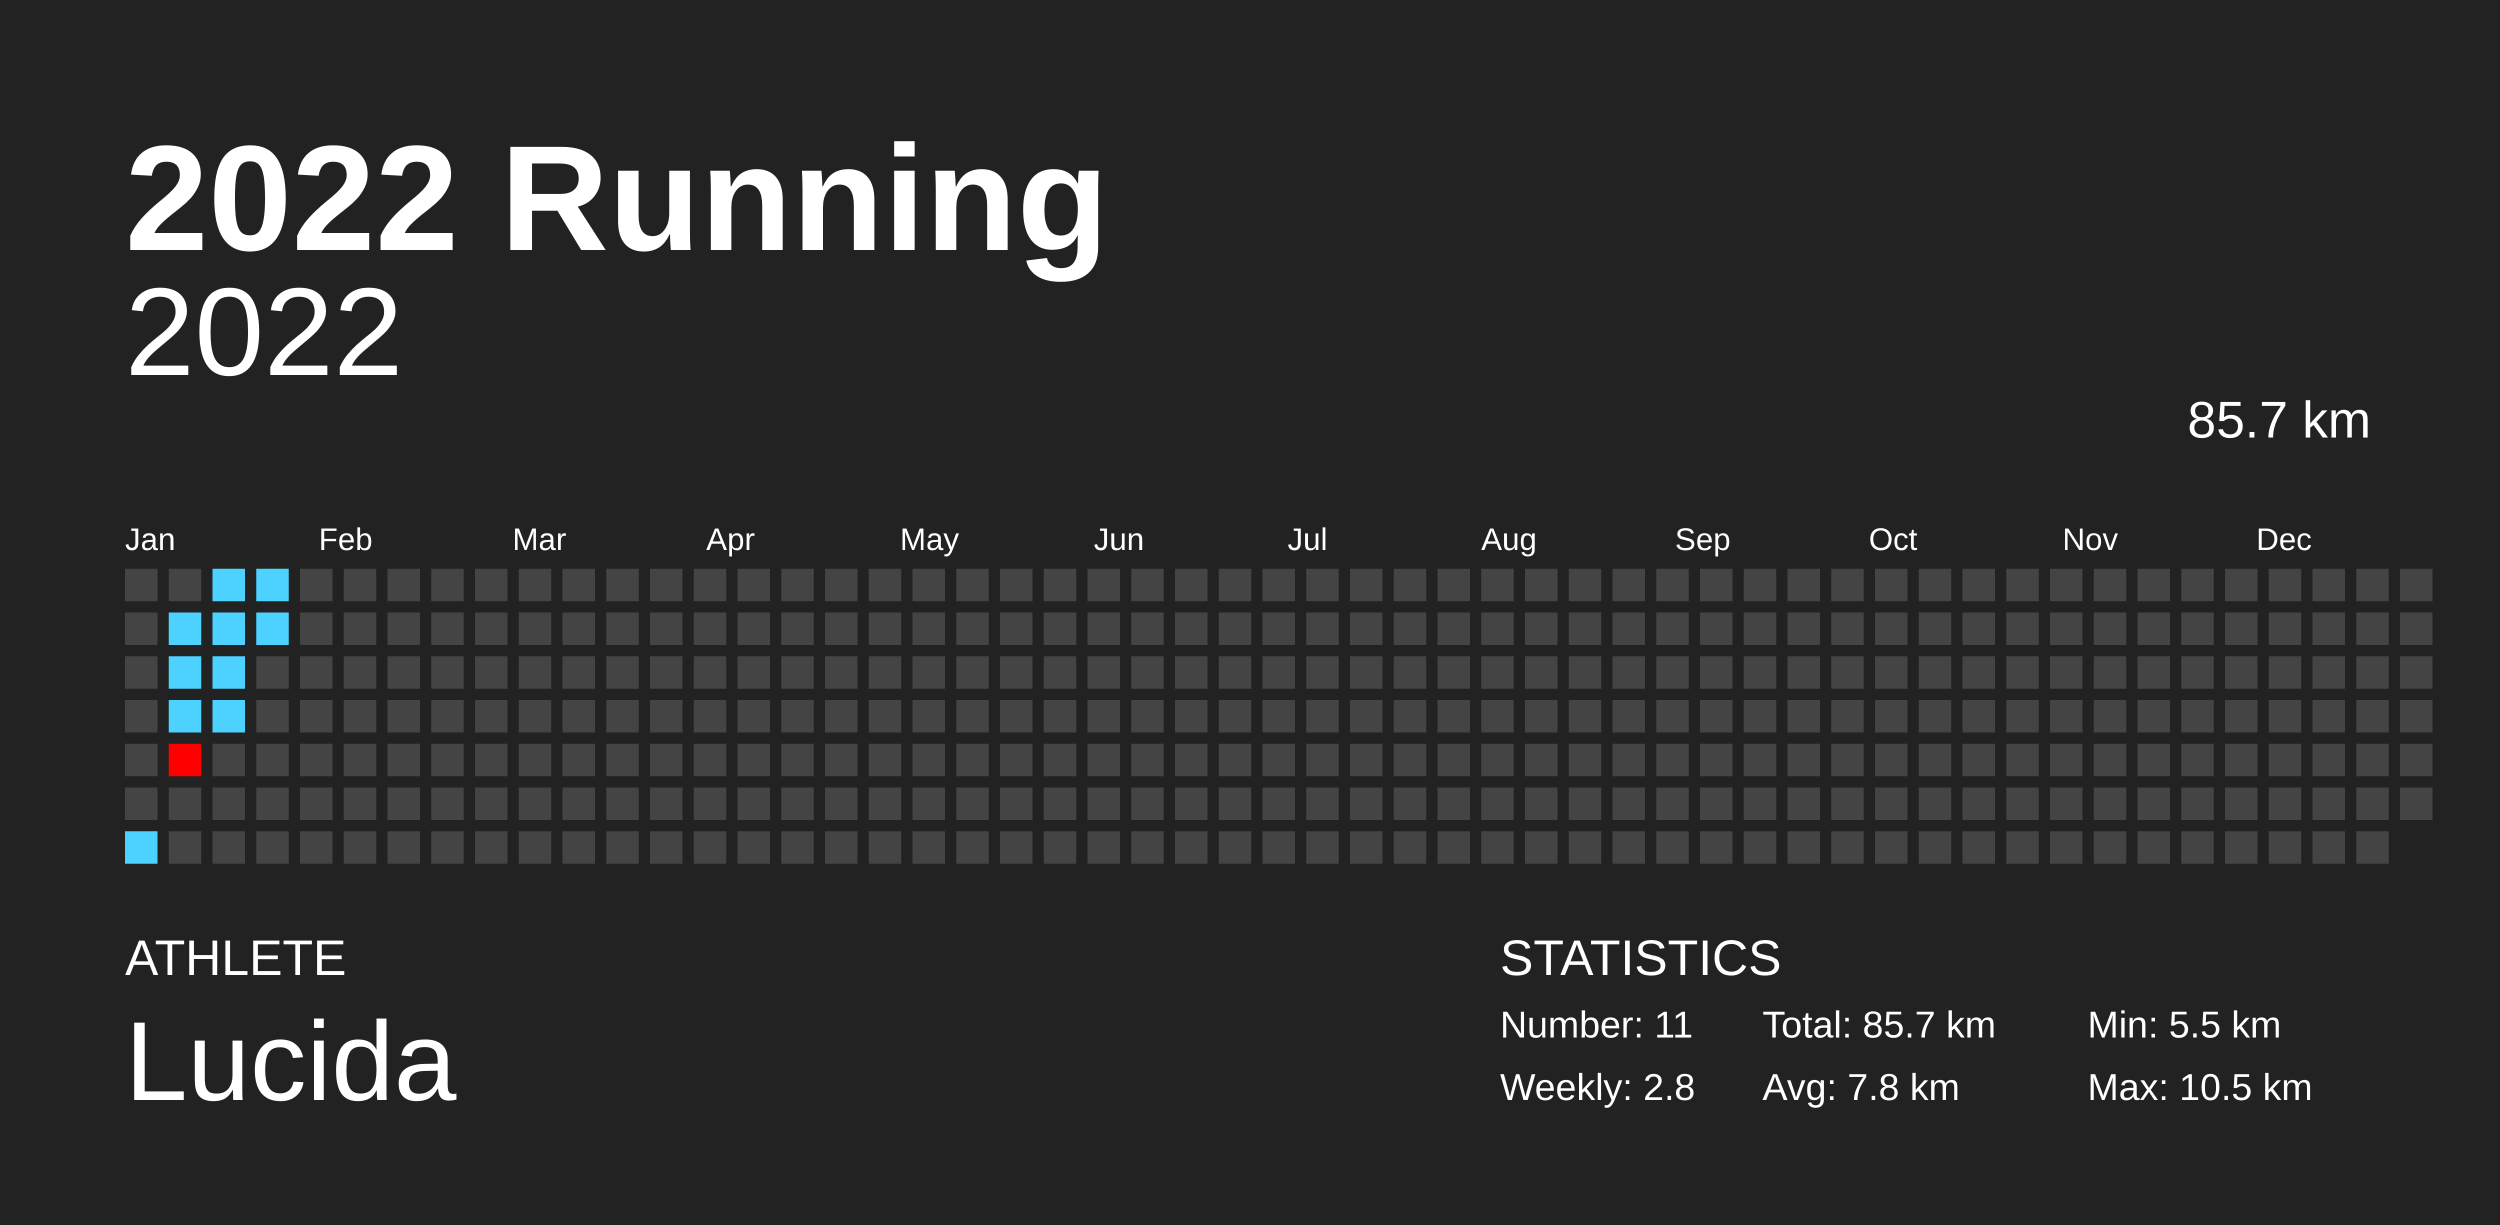
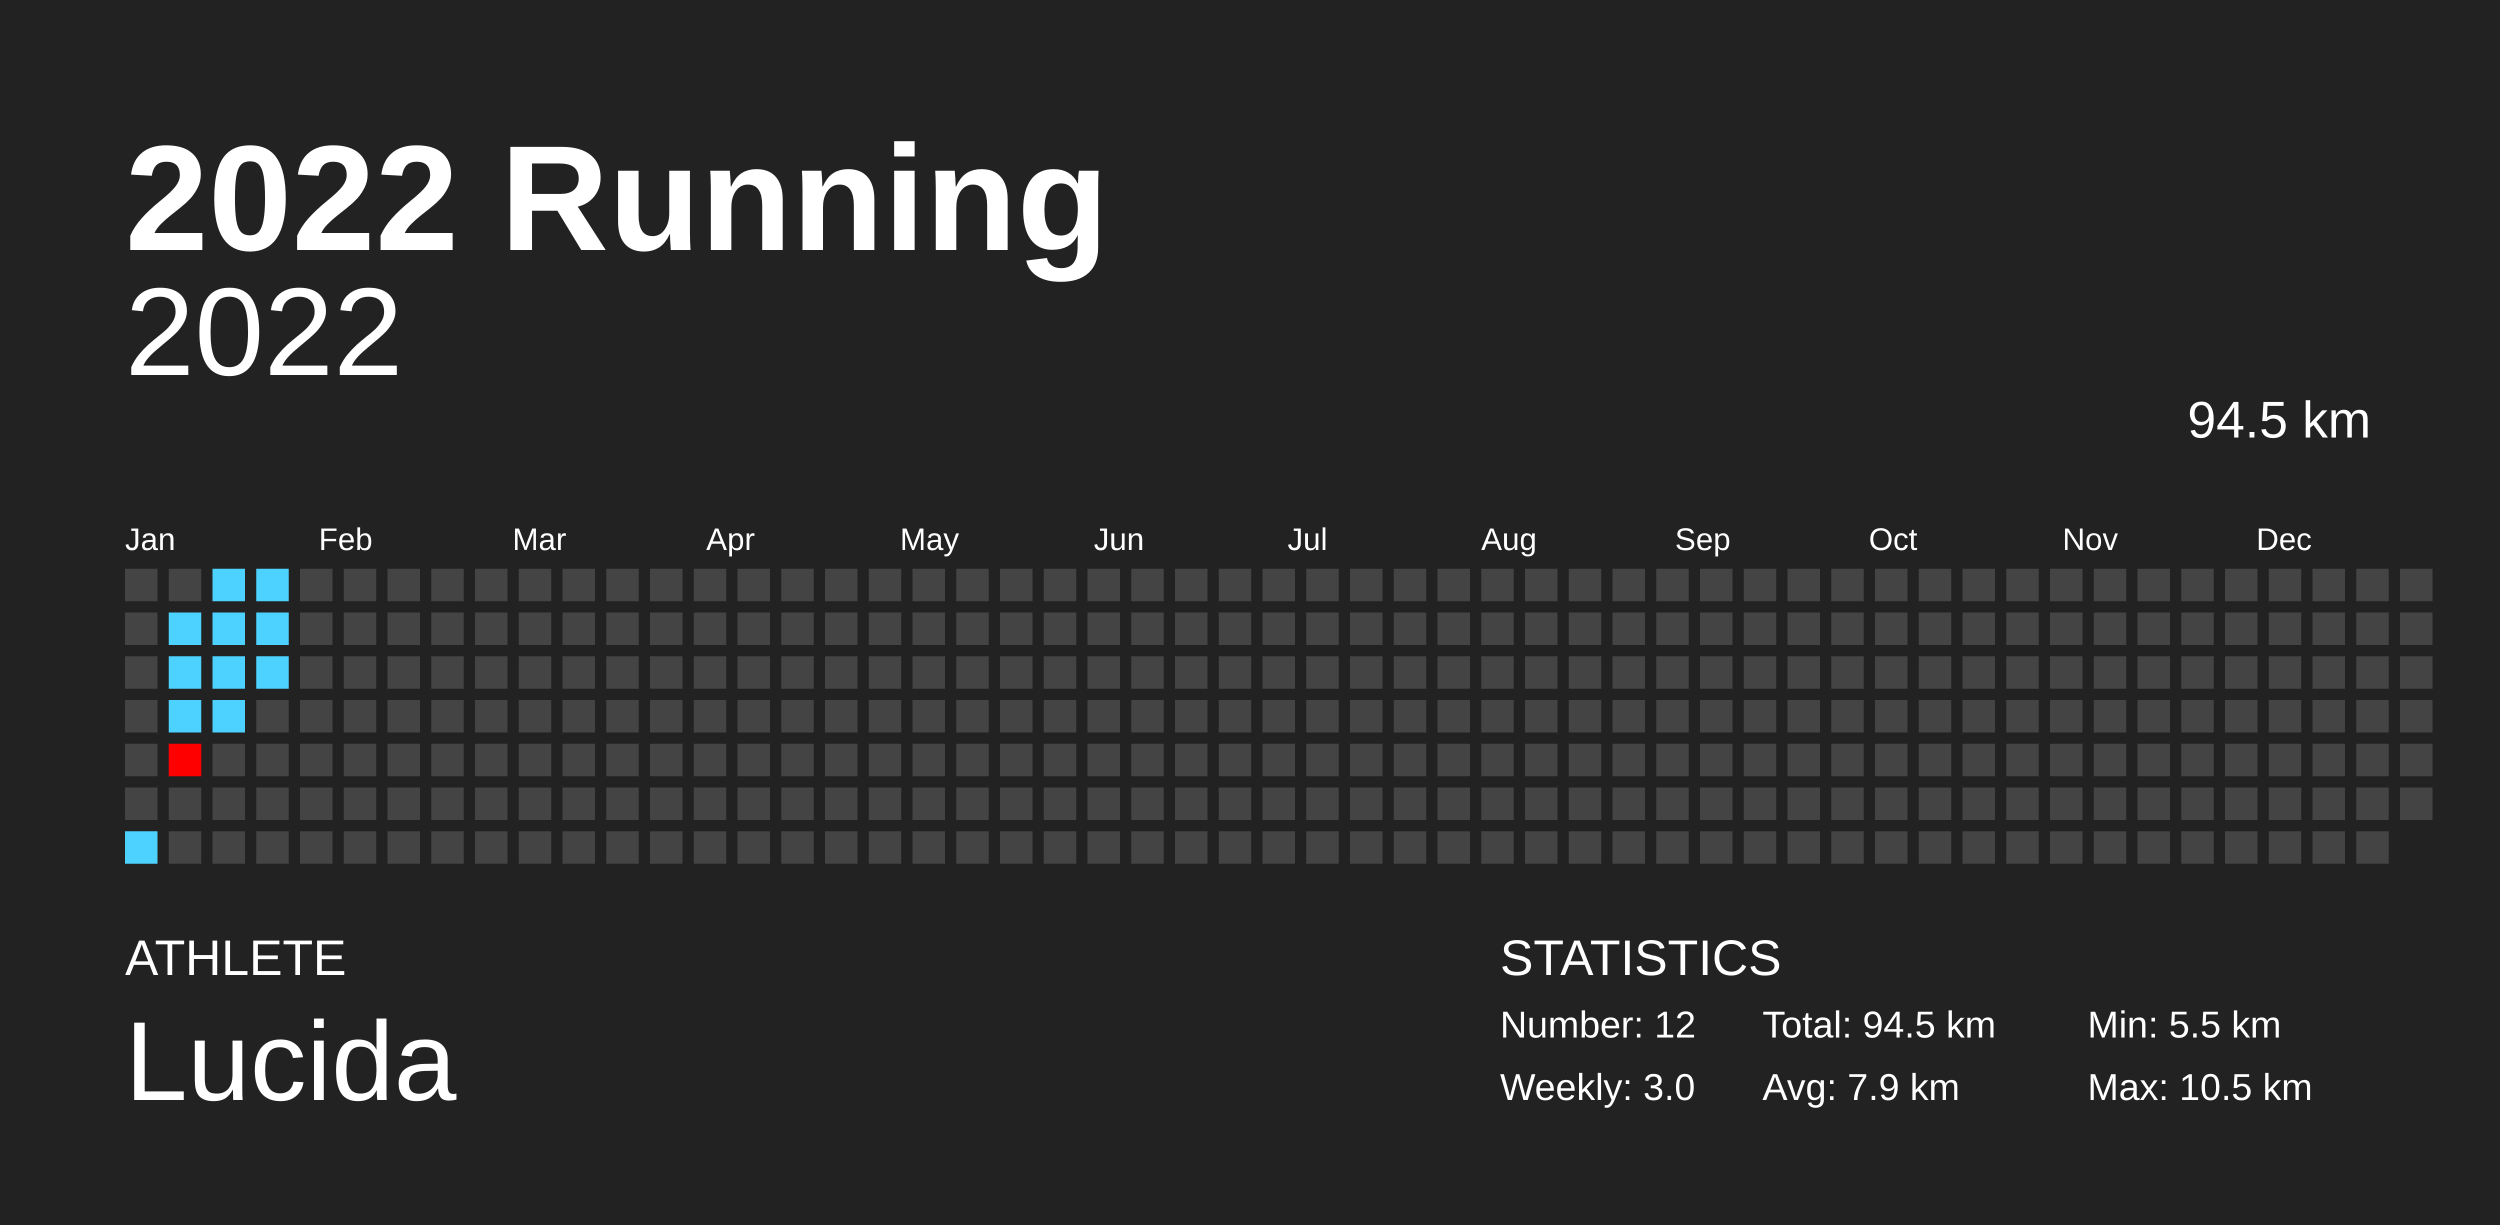
<svg xmlns="http://www.w3.org/2000/svg" baseProfile="full" height="98mm" version="1.1" viewBox="0,0,200,98" width="200mm">
  <defs />
  <rect fill="#222222" height="98" width="200" x="0" y="0" />
  <text fill="#FFFFFF" style="font-size:12px; font-family:Arial; font-weight:bold;" x="10" y="20">2022 Running</text>
  <text fill="#FFFFFF" style="font-size:4px; font-family:Arial" x="10" y="78">ATHLETE</text>
  <text fill="#FFFFFF" style="font-size:9px; font-family:Arial" x="10" y="88">Lucida</text>
  <text fill="#FFFFFF" style="font-size:4px; font-family:Arial" x="120" y="78">STATISTICS</text>
-   <text fill="#FFFFFF" style="font-size:3px; font-family:Arial" x="120" y="83">Number: 11</text>
-   <text fill="#FFFFFF" style="font-size:3px; font-family:Arial" x="120" y="88">Weekly: 2.8</text>
-   <text fill="#FFFFFF" style="font-size:3px; font-family:Arial" x="141" y="83">Total: 85.7 km</text>
-   <text fill="#FFFFFF" style="font-size:3px; font-family:Arial" x="141" y="88">Avg: 7.8 km</text>
+   <text fill="#FFFFFF" style="font-size:3px; font-family:Arial" x="120" y="83">Number: 12</text>
+   <text fill="#FFFFFF" style="font-size:3px; font-family:Arial" x="120" y="88">Weekly: 3.0</text>
+   <text fill="#FFFFFF" style="font-size:3px; font-family:Arial" x="141" y="83">Total: 94.5 km</text>
+   <text fill="#FFFFFF" style="font-size:3px; font-family:Arial" x="141" y="88">Avg: 7.9 km</text>
  <text fill="#FFFFFF" style="font-size:3px; font-family:Arial" x="167" y="83">Min: 5.5 km</text>
  <text fill="#FFFFFF" style="font-size:3px; font-family:Arial" x="167" y="88">Max: 10.5 km</text>
  <text alignment-baseline="hanging" fill="#FFFFFF" style="font-size:10.0px; font-family:Arial;" x="10" y="30">2022</text>
-   <text alignment-baseline="hanging" fill="#FFFFFF" style="font-size:4.125px; font-family:Arial;" x="175" y="35">85.7 km</text>
+   <text alignment-baseline="hanging" fill="#FFFFFF" style="font-size:4.125px; font-family:Arial;" x="175" y="35">94.5 km</text>
  <text fill="#FFFFFF" style="font-size:2.5px; font-family:Arial" x="10.0" y="44">Jan</text>
  <text fill="#FFFFFF" style="font-size:2.5px; font-family:Arial" x="25.5" y="44">Feb</text>
  <text fill="#FFFFFF" style="font-size:2.5px; font-family:Arial" x="41.0" y="44">Mar</text>
  <text fill="#FFFFFF" style="font-size:2.5px; font-family:Arial" x="56.5" y="44">Apr</text>
  <text fill="#FFFFFF" style="font-size:2.5px; font-family:Arial" x="72.0" y="44">May</text>
  <text fill="#FFFFFF" style="font-size:2.5px; font-family:Arial" x="87.5" y="44">Jun</text>
  <text fill="#FFFFFF" style="font-size:2.5px; font-family:Arial" x="103.0" y="44">Jul</text>
  <text fill="#FFFFFF" style="font-size:2.5px; font-family:Arial" x="118.5" y="44">Aug</text>
  <text fill="#FFFFFF" style="font-size:2.5px; font-family:Arial" x="134.0" y="44">Sep</text>
  <text fill="#FFFFFF" style="font-size:2.5px; font-family:Arial" x="149.5" y="44">Oct</text>
  <text fill="#FFFFFF" style="font-size:2.5px; font-family:Arial" x="165.0" y="44">Nov</text>
  <text fill="#FFFFFF" style="font-size:2.5px; font-family:Arial" x="180.5" y="44">Dec</text>
  <rect fill="#444444" height="2.6" width="2.6" x="10.0" y="45.5" />
  <rect fill="#444444" height="2.6" width="2.6" x="10.0" y="49.0" />
  <rect fill="#444444" height="2.6" width="2.6" x="10.0" y="52.5" />
  <rect fill="#444444" height="2.6" width="2.6" x="10.0" y="56.0" />
  <rect fill="#444444" height="2.6" width="2.6" x="10.0" y="59.5" />
  <rect fill="#444444" height="2.6" width="2.6" x="10.0" y="63.0" />
  <rect fill="#4dd2ff" height="2.6" width="2.6" x="10.0" y="66.5" />
  <rect fill="#444444" height="2.6" width="2.6" x="13.5" y="45.5" />
  <rect fill="#4dd2ff" height="2.6" width="2.6" x="13.5" y="49.0" />
  <rect fill="#4dd2ff" height="2.6" width="2.6" x="13.5" y="52.5" />
  <rect fill="#4dd2ff" height="2.6" width="2.6" x="13.5" y="56.0" />
  <rect fill="#ff0000" height="2.6" width="2.6" x="13.5" y="59.5" />
  <rect fill="#444444" height="2.6" width="2.6" x="13.5" y="63.0" />
  <rect fill="#444444" height="2.6" width="2.6" x="13.5" y="66.5" />
  <rect fill="#4dd2ff" height="2.6" width="2.6" x="17.0" y="45.5" />
  <rect fill="#4dd2ff" height="2.6" width="2.6" x="17.0" y="49.0" />
  <rect fill="#4dd2ff" height="2.6" width="2.6" x="17.0" y="52.5" />
  <rect fill="#4dd2ff" height="2.6" width="2.6" x="17.0" y="56.0" />
  <rect fill="#444444" height="2.6" width="2.6" x="17.0" y="59.5" />
  <rect fill="#444444" height="2.6" width="2.6" x="17.0" y="63.0" />
  <rect fill="#444444" height="2.6" width="2.6" x="17.0" y="66.5" />
  <rect fill="#4dd2ff" height="2.6" width="2.6" x="20.5" y="45.5" />
  <rect fill="#4dd2ff" height="2.6" width="2.6" x="20.5" y="49.0" />
-   <rect fill="#444444" height="2.6" width="2.6" x="20.5" y="52.5" />
+   <rect fill="#4dd2ff" height="2.6" width="2.6" x="20.5" y="52.5" />
  <rect fill="#444444" height="2.6" width="2.6" x="20.5" y="56.0" />
  <rect fill="#444444" height="2.6" width="2.6" x="20.5" y="59.5" />
  <rect fill="#444444" height="2.6" width="2.6" x="20.5" y="63.0" />
  <rect fill="#444444" height="2.6" width="2.6" x="20.5" y="66.5" />
  <rect fill="#444444" height="2.6" width="2.6" x="24.0" y="45.5" />
  <rect fill="#444444" height="2.6" width="2.6" x="24.0" y="49.0" />
  <rect fill="#444444" height="2.6" width="2.6" x="24.0" y="52.5" />
  <rect fill="#444444" height="2.6" width="2.6" x="24.0" y="56.0" />
  <rect fill="#444444" height="2.6" width="2.6" x="24.0" y="59.5" />
  <rect fill="#444444" height="2.6" width="2.6" x="24.0" y="63.0" />
  <rect fill="#444444" height="2.6" width="2.6" x="24.0" y="66.5" />
  <rect fill="#444444" height="2.6" width="2.6" x="27.5" y="45.5" />
  <rect fill="#444444" height="2.6" width="2.6" x="27.5" y="49.0" />
  <rect fill="#444444" height="2.6" width="2.6" x="27.5" y="52.5" />
  <rect fill="#444444" height="2.6" width="2.6" x="27.5" y="56.0" />
  <rect fill="#444444" height="2.6" width="2.6" x="27.5" y="59.5" />
  <rect fill="#444444" height="2.6" width="2.6" x="27.5" y="63.0" />
  <rect fill="#444444" height="2.6" width="2.6" x="27.5" y="66.5" />
  <rect fill="#444444" height="2.6" width="2.6" x="31.0" y="45.5" />
  <rect fill="#444444" height="2.6" width="2.6" x="31.0" y="49.0" />
  <rect fill="#444444" height="2.6" width="2.6" x="31.0" y="52.5" />
  <rect fill="#444444" height="2.6" width="2.6" x="31.0" y="56.0" />
  <rect fill="#444444" height="2.6" width="2.6" x="31.0" y="59.5" />
  <rect fill="#444444" height="2.6" width="2.6" x="31.0" y="63.0" />
  <rect fill="#444444" height="2.6" width="2.6" x="31.0" y="66.5" />
  <rect fill="#444444" height="2.6" width="2.6" x="34.5" y="45.5" />
  <rect fill="#444444" height="2.6" width="2.6" x="34.5" y="49.0" />
  <rect fill="#444444" height="2.6" width="2.6" x="34.5" y="52.5" />
  <rect fill="#444444" height="2.6" width="2.6" x="34.5" y="56.0" />
  <rect fill="#444444" height="2.6" width="2.6" x="34.5" y="59.5" />
  <rect fill="#444444" height="2.6" width="2.6" x="34.5" y="63.0" />
  <rect fill="#444444" height="2.6" width="2.6" x="34.5" y="66.5" />
  <rect fill="#444444" height="2.6" width="2.6" x="38.0" y="45.5" />
  <rect fill="#444444" height="2.6" width="2.6" x="38.0" y="49.0" />
  <rect fill="#444444" height="2.6" width="2.6" x="38.0" y="52.5" />
  <rect fill="#444444" height="2.6" width="2.6" x="38.0" y="56.0" />
  <rect fill="#444444" height="2.6" width="2.6" x="38.0" y="59.5" />
  <rect fill="#444444" height="2.6" width="2.6" x="38.0" y="63.0" />
  <rect fill="#444444" height="2.6" width="2.6" x="38.0" y="66.5" />
  <rect fill="#444444" height="2.6" width="2.6" x="41.5" y="45.5" />
  <rect fill="#444444" height="2.6" width="2.6" x="41.5" y="49.0" />
  <rect fill="#444444" height="2.6" width="2.6" x="41.5" y="52.5" />
  <rect fill="#444444" height="2.6" width="2.6" x="41.5" y="56.0" />
  <rect fill="#444444" height="2.6" width="2.6" x="41.5" y="59.5" />
  <rect fill="#444444" height="2.6" width="2.6" x="41.5" y="63.0" />
  <rect fill="#444444" height="2.6" width="2.6" x="41.5" y="66.5" />
  <rect fill="#444444" height="2.6" width="2.6" x="45.0" y="45.5" />
  <rect fill="#444444" height="2.6" width="2.6" x="45.0" y="49.0" />
  <rect fill="#444444" height="2.6" width="2.6" x="45.0" y="52.5" />
  <rect fill="#444444" height="2.6" width="2.6" x="45.0" y="56.0" />
  <rect fill="#444444" height="2.6" width="2.6" x="45.0" y="59.5" />
  <rect fill="#444444" height="2.6" width="2.6" x="45.0" y="63.0" />
  <rect fill="#444444" height="2.6" width="2.6" x="45.0" y="66.5" />
  <rect fill="#444444" height="2.6" width="2.6" x="48.5" y="45.5" />
  <rect fill="#444444" height="2.6" width="2.6" x="48.5" y="49.0" />
  <rect fill="#444444" height="2.6" width="2.6" x="48.5" y="52.5" />
  <rect fill="#444444" height="2.6" width="2.6" x="48.5" y="56.0" />
  <rect fill="#444444" height="2.6" width="2.6" x="48.5" y="59.5" />
  <rect fill="#444444" height="2.6" width="2.6" x="48.5" y="63.0" />
  <rect fill="#444444" height="2.6" width="2.6" x="48.5" y="66.5" />
  <rect fill="#444444" height="2.6" width="2.6" x="52.0" y="45.5" />
  <rect fill="#444444" height="2.6" width="2.6" x="52.0" y="49.0" />
  <rect fill="#444444" height="2.6" width="2.6" x="52.0" y="52.5" />
  <rect fill="#444444" height="2.6" width="2.6" x="52.0" y="56.0" />
  <rect fill="#444444" height="2.6" width="2.6" x="52.0" y="59.5" />
  <rect fill="#444444" height="2.6" width="2.6" x="52.0" y="63.0" />
  <rect fill="#444444" height="2.6" width="2.6" x="52.0" y="66.5" />
  <rect fill="#444444" height="2.6" width="2.6" x="55.5" y="45.5" />
  <rect fill="#444444" height="2.6" width="2.6" x="55.5" y="49.0" />
  <rect fill="#444444" height="2.6" width="2.6" x="55.5" y="52.5" />
  <rect fill="#444444" height="2.6" width="2.6" x="55.5" y="56.0" />
  <rect fill="#444444" height="2.6" width="2.6" x="55.5" y="59.5" />
  <rect fill="#444444" height="2.6" width="2.6" x="55.5" y="63.0" />
  <rect fill="#444444" height="2.6" width="2.6" x="55.5" y="66.5" />
  <rect fill="#444444" height="2.6" width="2.6" x="59.0" y="45.5" />
  <rect fill="#444444" height="2.6" width="2.6" x="59.0" y="49.0" />
  <rect fill="#444444" height="2.6" width="2.6" x="59.0" y="52.5" />
  <rect fill="#444444" height="2.6" width="2.6" x="59.0" y="56.0" />
  <rect fill="#444444" height="2.6" width="2.6" x="59.0" y="59.5" />
  <rect fill="#444444" height="2.6" width="2.6" x="59.0" y="63.0" />
  <rect fill="#444444" height="2.6" width="2.6" x="59.0" y="66.5" />
  <rect fill="#444444" height="2.6" width="2.6" x="62.5" y="45.5" />
  <rect fill="#444444" height="2.6" width="2.6" x="62.5" y="49.0" />
  <rect fill="#444444" height="2.6" width="2.6" x="62.5" y="52.5" />
  <rect fill="#444444" height="2.6" width="2.6" x="62.5" y="56.0" />
  <rect fill="#444444" height="2.6" width="2.6" x="62.5" y="59.5" />
  <rect fill="#444444" height="2.6" width="2.6" x="62.5" y="63.0" />
  <rect fill="#444444" height="2.6" width="2.6" x="62.5" y="66.5" />
  <rect fill="#444444" height="2.6" width="2.6" x="66.0" y="45.5" />
  <rect fill="#444444" height="2.6" width="2.6" x="66.0" y="49.0" />
  <rect fill="#444444" height="2.6" width="2.6" x="66.0" y="52.5" />
  <rect fill="#444444" height="2.6" width="2.6" x="66.0" y="56.0" />
  <rect fill="#444444" height="2.6" width="2.6" x="66.0" y="59.5" />
  <rect fill="#444444" height="2.6" width="2.6" x="66.0" y="63.0" />
  <rect fill="#444444" height="2.6" width="2.6" x="66.0" y="66.5" />
  <rect fill="#444444" height="2.6" width="2.6" x="69.5" y="45.5" />
  <rect fill="#444444" height="2.6" width="2.6" x="69.5" y="49.0" />
  <rect fill="#444444" height="2.6" width="2.6" x="69.5" y="52.5" />
  <rect fill="#444444" height="2.6" width="2.6" x="69.5" y="56.0" />
  <rect fill="#444444" height="2.6" width="2.6" x="69.5" y="59.5" />
  <rect fill="#444444" height="2.6" width="2.6" x="69.5" y="63.0" />
  <rect fill="#444444" height="2.6" width="2.6" x="69.5" y="66.5" />
  <rect fill="#444444" height="2.6" width="2.6" x="73.0" y="45.5" />
  <rect fill="#444444" height="2.6" width="2.6" x="73.0" y="49.0" />
  <rect fill="#444444" height="2.6" width="2.6" x="73.0" y="52.5" />
  <rect fill="#444444" height="2.6" width="2.6" x="73.0" y="56.0" />
  <rect fill="#444444" height="2.6" width="2.6" x="73.0" y="59.5" />
  <rect fill="#444444" height="2.6" width="2.6" x="73.0" y="63.0" />
  <rect fill="#444444" height="2.6" width="2.6" x="73.0" y="66.5" />
  <rect fill="#444444" height="2.6" width="2.6" x="76.5" y="45.5" />
  <rect fill="#444444" height="2.6" width="2.6" x="76.5" y="49.0" />
  <rect fill="#444444" height="2.6" width="2.6" x="76.5" y="52.5" />
  <rect fill="#444444" height="2.6" width="2.6" x="76.5" y="56.0" />
  <rect fill="#444444" height="2.6" width="2.6" x="76.5" y="59.5" />
  <rect fill="#444444" height="2.6" width="2.6" x="76.5" y="63.0" />
  <rect fill="#444444" height="2.6" width="2.6" x="76.5" y="66.5" />
  <rect fill="#444444" height="2.6" width="2.6" x="80.0" y="45.5" />
  <rect fill="#444444" height="2.6" width="2.6" x="80.0" y="49.0" />
  <rect fill="#444444" height="2.6" width="2.6" x="80.0" y="52.5" />
  <rect fill="#444444" height="2.6" width="2.6" x="80.0" y="56.0" />
  <rect fill="#444444" height="2.6" width="2.6" x="80.0" y="59.5" />
  <rect fill="#444444" height="2.6" width="2.6" x="80.0" y="63.0" />
  <rect fill="#444444" height="2.6" width="2.6" x="80.0" y="66.5" />
  <rect fill="#444444" height="2.6" width="2.6" x="83.5" y="45.5" />
  <rect fill="#444444" height="2.6" width="2.6" x="83.5" y="49.0" />
  <rect fill="#444444" height="2.6" width="2.6" x="83.5" y="52.5" />
  <rect fill="#444444" height="2.6" width="2.6" x="83.5" y="56.0" />
  <rect fill="#444444" height="2.6" width="2.6" x="83.5" y="59.5" />
  <rect fill="#444444" height="2.6" width="2.6" x="83.5" y="63.0" />
  <rect fill="#444444" height="2.6" width="2.6" x="83.5" y="66.5" />
  <rect fill="#444444" height="2.6" width="2.6" x="87.0" y="45.5" />
  <rect fill="#444444" height="2.6" width="2.6" x="87.0" y="49.0" />
  <rect fill="#444444" height="2.6" width="2.6" x="87.0" y="52.5" />
  <rect fill="#444444" height="2.6" width="2.6" x="87.0" y="56.0" />
  <rect fill="#444444" height="2.6" width="2.6" x="87.0" y="59.5" />
  <rect fill="#444444" height="2.6" width="2.6" x="87.0" y="63.0" />
  <rect fill="#444444" height="2.6" width="2.6" x="87.0" y="66.5" />
  <rect fill="#444444" height="2.6" width="2.6" x="90.5" y="45.5" />
  <rect fill="#444444" height="2.6" width="2.6" x="90.5" y="49.0" />
  <rect fill="#444444" height="2.6" width="2.6" x="90.5" y="52.5" />
  <rect fill="#444444" height="2.6" width="2.6" x="90.5" y="56.0" />
  <rect fill="#444444" height="2.6" width="2.6" x="90.5" y="59.5" />
  <rect fill="#444444" height="2.6" width="2.6" x="90.5" y="63.0" />
  <rect fill="#444444" height="2.6" width="2.6" x="90.5" y="66.5" />
  <rect fill="#444444" height="2.6" width="2.6" x="94.0" y="45.5" />
  <rect fill="#444444" height="2.6" width="2.6" x="94.0" y="49.0" />
  <rect fill="#444444" height="2.6" width="2.6" x="94.0" y="52.5" />
  <rect fill="#444444" height="2.6" width="2.6" x="94.0" y="56.0" />
  <rect fill="#444444" height="2.6" width="2.6" x="94.0" y="59.5" />
  <rect fill="#444444" height="2.6" width="2.6" x="94.0" y="63.0" />
  <rect fill="#444444" height="2.6" width="2.6" x="94.0" y="66.5" />
  <rect fill="#444444" height="2.6" width="2.6" x="97.5" y="45.5" />
  <rect fill="#444444" height="2.6" width="2.6" x="97.5" y="49.0" />
  <rect fill="#444444" height="2.6" width="2.6" x="97.5" y="52.5" />
  <rect fill="#444444" height="2.6" width="2.6" x="97.5" y="56.0" />
  <rect fill="#444444" height="2.6" width="2.6" x="97.5" y="59.5" />
  <rect fill="#444444" height="2.6" width="2.6" x="97.5" y="63.0" />
  <rect fill="#444444" height="2.6" width="2.6" x="97.5" y="66.5" />
  <rect fill="#444444" height="2.6" width="2.6" x="101.0" y="45.5" />
  <rect fill="#444444" height="2.6" width="2.6" x="101.0" y="49.0" />
  <rect fill="#444444" height="2.6" width="2.6" x="101.0" y="52.5" />
  <rect fill="#444444" height="2.6" width="2.6" x="101.0" y="56.0" />
  <rect fill="#444444" height="2.6" width="2.6" x="101.0" y="59.5" />
  <rect fill="#444444" height="2.6" width="2.6" x="101.0" y="63.0" />
  <rect fill="#444444" height="2.6" width="2.6" x="101.0" y="66.5" />
  <rect fill="#444444" height="2.6" width="2.6" x="104.5" y="45.5" />
  <rect fill="#444444" height="2.6" width="2.6" x="104.5" y="49.0" />
  <rect fill="#444444" height="2.6" width="2.6" x="104.5" y="52.5" />
  <rect fill="#444444" height="2.6" width="2.6" x="104.5" y="56.0" />
  <rect fill="#444444" height="2.6" width="2.6" x="104.5" y="59.5" />
  <rect fill="#444444" height="2.6" width="2.6" x="104.5" y="63.0" />
  <rect fill="#444444" height="2.6" width="2.6" x="104.5" y="66.5" />
  <rect fill="#444444" height="2.6" width="2.6" x="108.0" y="45.5" />
  <rect fill="#444444" height="2.6" width="2.6" x="108.0" y="49.0" />
  <rect fill="#444444" height="2.6" width="2.6" x="108.0" y="52.5" />
  <rect fill="#444444" height="2.6" width="2.6" x="108.0" y="56.0" />
  <rect fill="#444444" height="2.6" width="2.6" x="108.0" y="59.5" />
  <rect fill="#444444" height="2.6" width="2.6" x="108.0" y="63.0" />
  <rect fill="#444444" height="2.6" width="2.6" x="108.0" y="66.5" />
  <rect fill="#444444" height="2.6" width="2.6" x="111.5" y="45.5" />
  <rect fill="#444444" height="2.6" width="2.6" x="111.5" y="49.0" />
  <rect fill="#444444" height="2.6" width="2.6" x="111.5" y="52.5" />
  <rect fill="#444444" height="2.6" width="2.6" x="111.5" y="56.0" />
  <rect fill="#444444" height="2.6" width="2.6" x="111.5" y="59.5" />
  <rect fill="#444444" height="2.6" width="2.6" x="111.5" y="63.0" />
  <rect fill="#444444" height="2.6" width="2.6" x="111.5" y="66.5" />
  <rect fill="#444444" height="2.6" width="2.6" x="115.0" y="45.5" />
  <rect fill="#444444" height="2.6" width="2.6" x="115.0" y="49.0" />
  <rect fill="#444444" height="2.6" width="2.6" x="115.0" y="52.5" />
  <rect fill="#444444" height="2.6" width="2.6" x="115.0" y="56.0" />
  <rect fill="#444444" height="2.6" width="2.6" x="115.0" y="59.5" />
  <rect fill="#444444" height="2.6" width="2.6" x="115.0" y="63.0" />
  <rect fill="#444444" height="2.6" width="2.6" x="115.0" y="66.5" />
  <rect fill="#444444" height="2.6" width="2.6" x="118.5" y="45.5" />
  <rect fill="#444444" height="2.6" width="2.6" x="118.5" y="49.0" />
  <rect fill="#444444" height="2.6" width="2.6" x="118.5" y="52.5" />
  <rect fill="#444444" height="2.6" width="2.6" x="118.5" y="56.0" />
  <rect fill="#444444" height="2.6" width="2.6" x="118.5" y="59.5" />
  <rect fill="#444444" height="2.6" width="2.6" x="118.5" y="63.0" />
  <rect fill="#444444" height="2.6" width="2.6" x="118.5" y="66.5" />
  <rect fill="#444444" height="2.6" width="2.6" x="122.0" y="45.5" />
  <rect fill="#444444" height="2.6" width="2.6" x="122.0" y="49.0" />
  <rect fill="#444444" height="2.6" width="2.6" x="122.0" y="52.5" />
  <rect fill="#444444" height="2.6" width="2.6" x="122.0" y="56.0" />
  <rect fill="#444444" height="2.6" width="2.6" x="122.0" y="59.5" />
  <rect fill="#444444" height="2.6" width="2.6" x="122.0" y="63.0" />
  <rect fill="#444444" height="2.6" width="2.6" x="122.0" y="66.5" />
  <rect fill="#444444" height="2.6" width="2.6" x="125.5" y="45.5" />
  <rect fill="#444444" height="2.6" width="2.6" x="125.5" y="49.0" />
  <rect fill="#444444" height="2.6" width="2.6" x="125.5" y="52.5" />
  <rect fill="#444444" height="2.6" width="2.6" x="125.5" y="56.0" />
  <rect fill="#444444" height="2.6" width="2.6" x="125.5" y="59.5" />
  <rect fill="#444444" height="2.6" width="2.6" x="125.5" y="63.0" />
  <rect fill="#444444" height="2.6" width="2.6" x="125.5" y="66.5" />
  <rect fill="#444444" height="2.6" width="2.6" x="129.0" y="45.5" />
  <rect fill="#444444" height="2.6" width="2.6" x="129.0" y="49.0" />
  <rect fill="#444444" height="2.6" width="2.6" x="129.0" y="52.5" />
  <rect fill="#444444" height="2.6" width="2.6" x="129.0" y="56.0" />
  <rect fill="#444444" height="2.6" width="2.6" x="129.0" y="59.5" />
  <rect fill="#444444" height="2.6" width="2.6" x="129.0" y="63.0" />
  <rect fill="#444444" height="2.6" width="2.6" x="129.0" y="66.5" />
  <rect fill="#444444" height="2.6" width="2.6" x="132.5" y="45.5" />
  <rect fill="#444444" height="2.6" width="2.6" x="132.5" y="49.0" />
  <rect fill="#444444" height="2.6" width="2.6" x="132.5" y="52.5" />
  <rect fill="#444444" height="2.6" width="2.6" x="132.5" y="56.0" />
  <rect fill="#444444" height="2.6" width="2.6" x="132.5" y="59.5" />
  <rect fill="#444444" height="2.6" width="2.6" x="132.5" y="63.0" />
  <rect fill="#444444" height="2.6" width="2.6" x="132.5" y="66.5" />
  <rect fill="#444444" height="2.6" width="2.6" x="136.0" y="45.5" />
  <rect fill="#444444" height="2.6" width="2.6" x="136.0" y="49.0" />
  <rect fill="#444444" height="2.6" width="2.6" x="136.0" y="52.5" />
  <rect fill="#444444" height="2.6" width="2.6" x="136.0" y="56.0" />
  <rect fill="#444444" height="2.6" width="2.6" x="136.0" y="59.5" />
  <rect fill="#444444" height="2.6" width="2.6" x="136.0" y="63.0" />
  <rect fill="#444444" height="2.6" width="2.6" x="136.0" y="66.5" />
  <rect fill="#444444" height="2.6" width="2.6" x="139.5" y="45.5" />
  <rect fill="#444444" height="2.6" width="2.6" x="139.5" y="49.0" />
  <rect fill="#444444" height="2.6" width="2.6" x="139.5" y="52.5" />
  <rect fill="#444444" height="2.6" width="2.6" x="139.5" y="56.0" />
  <rect fill="#444444" height="2.6" width="2.6" x="139.5" y="59.5" />
  <rect fill="#444444" height="2.6" width="2.6" x="139.5" y="63.0" />
  <rect fill="#444444" height="2.6" width="2.6" x="139.5" y="66.5" />
  <rect fill="#444444" height="2.6" width="2.6" x="143.0" y="45.5" />
  <rect fill="#444444" height="2.6" width="2.6" x="143.0" y="49.0" />
  <rect fill="#444444" height="2.6" width="2.6" x="143.0" y="52.5" />
  <rect fill="#444444" height="2.6" width="2.6" x="143.0" y="56.0" />
  <rect fill="#444444" height="2.6" width="2.6" x="143.0" y="59.5" />
  <rect fill="#444444" height="2.6" width="2.6" x="143.0" y="63.0" />
  <rect fill="#444444" height="2.6" width="2.6" x="143.0" y="66.5" />
  <rect fill="#444444" height="2.6" width="2.6" x="146.5" y="45.5" />
  <rect fill="#444444" height="2.6" width="2.6" x="146.5" y="49.0" />
  <rect fill="#444444" height="2.6" width="2.6" x="146.5" y="52.5" />
  <rect fill="#444444" height="2.6" width="2.6" x="146.5" y="56.0" />
  <rect fill="#444444" height="2.6" width="2.6" x="146.5" y="59.5" />
  <rect fill="#444444" height="2.6" width="2.6" x="146.5" y="63.0" />
  <rect fill="#444444" height="2.6" width="2.6" x="146.5" y="66.5" />
  <rect fill="#444444" height="2.6" width="2.6" x="150.0" y="45.5" />
  <rect fill="#444444" height="2.6" width="2.6" x="150.0" y="49.0" />
  <rect fill="#444444" height="2.6" width="2.6" x="150.0" y="52.5" />
  <rect fill="#444444" height="2.6" width="2.6" x="150.0" y="56.0" />
  <rect fill="#444444" height="2.6" width="2.6" x="150.0" y="59.5" />
  <rect fill="#444444" height="2.6" width="2.6" x="150.0" y="63.0" />
  <rect fill="#444444" height="2.6" width="2.6" x="150.0" y="66.5" />
  <rect fill="#444444" height="2.6" width="2.6" x="153.5" y="45.5" />
  <rect fill="#444444" height="2.6" width="2.6" x="153.5" y="49.0" />
  <rect fill="#444444" height="2.6" width="2.6" x="153.5" y="52.5" />
  <rect fill="#444444" height="2.6" width="2.6" x="153.5" y="56.0" />
  <rect fill="#444444" height="2.6" width="2.6" x="153.5" y="59.5" />
  <rect fill="#444444" height="2.6" width="2.6" x="153.5" y="63.0" />
  <rect fill="#444444" height="2.6" width="2.6" x="153.5" y="66.5" />
  <rect fill="#444444" height="2.6" width="2.6" x="157.0" y="45.5" />
  <rect fill="#444444" height="2.6" width="2.6" x="157.0" y="49.0" />
  <rect fill="#444444" height="2.6" width="2.6" x="157.0" y="52.5" />
  <rect fill="#444444" height="2.6" width="2.6" x="157.0" y="56.0" />
  <rect fill="#444444" height="2.6" width="2.6" x="157.0" y="59.5" />
  <rect fill="#444444" height="2.6" width="2.6" x="157.0" y="63.0" />
  <rect fill="#444444" height="2.6" width="2.6" x="157.0" y="66.5" />
  <rect fill="#444444" height="2.6" width="2.6" x="160.5" y="45.5" />
  <rect fill="#444444" height="2.6" width="2.6" x="160.5" y="49.0" />
  <rect fill="#444444" height="2.6" width="2.6" x="160.5" y="52.5" />
  <rect fill="#444444" height="2.6" width="2.6" x="160.5" y="56.0" />
  <rect fill="#444444" height="2.6" width="2.6" x="160.5" y="59.5" />
  <rect fill="#444444" height="2.6" width="2.6" x="160.5" y="63.0" />
  <rect fill="#444444" height="2.6" width="2.6" x="160.5" y="66.5" />
  <rect fill="#444444" height="2.6" width="2.6" x="164.0" y="45.5" />
  <rect fill="#444444" height="2.6" width="2.6" x="164.0" y="49.0" />
  <rect fill="#444444" height="2.6" width="2.6" x="164.0" y="52.5" />
  <rect fill="#444444" height="2.6" width="2.6" x="164.0" y="56.0" />
  <rect fill="#444444" height="2.6" width="2.6" x="164.0" y="59.5" />
  <rect fill="#444444" height="2.6" width="2.6" x="164.0" y="63.0" />
  <rect fill="#444444" height="2.6" width="2.6" x="164.0" y="66.5" />
  <rect fill="#444444" height="2.6" width="2.6" x="167.5" y="45.5" />
  <rect fill="#444444" height="2.6" width="2.6" x="167.5" y="49.0" />
  <rect fill="#444444" height="2.6" width="2.6" x="167.5" y="52.5" />
  <rect fill="#444444" height="2.6" width="2.6" x="167.5" y="56.0" />
  <rect fill="#444444" height="2.6" width="2.6" x="167.5" y="59.5" />
  <rect fill="#444444" height="2.6" width="2.6" x="167.5" y="63.0" />
  <rect fill="#444444" height="2.6" width="2.6" x="167.5" y="66.5" />
  <rect fill="#444444" height="2.6" width="2.6" x="171.0" y="45.5" />
  <rect fill="#444444" height="2.6" width="2.6" x="171.0" y="49.0" />
  <rect fill="#444444" height="2.6" width="2.6" x="171.0" y="52.5" />
  <rect fill="#444444" height="2.6" width="2.6" x="171.0" y="56.0" />
  <rect fill="#444444" height="2.6" width="2.6" x="171.0" y="59.5" />
  <rect fill="#444444" height="2.6" width="2.6" x="171.0" y="63.0" />
  <rect fill="#444444" height="2.6" width="2.6" x="171.0" y="66.5" />
  <rect fill="#444444" height="2.6" width="2.6" x="174.5" y="45.5" />
  <rect fill="#444444" height="2.6" width="2.6" x="174.5" y="49.0" />
  <rect fill="#444444" height="2.6" width="2.6" x="174.5" y="52.5" />
  <rect fill="#444444" height="2.6" width="2.6" x="174.5" y="56.0" />
  <rect fill="#444444" height="2.6" width="2.6" x="174.5" y="59.5" />
  <rect fill="#444444" height="2.6" width="2.6" x="174.5" y="63.0" />
  <rect fill="#444444" height="2.6" width="2.6" x="174.5" y="66.5" />
  <rect fill="#444444" height="2.6" width="2.6" x="178.0" y="45.5" />
  <rect fill="#444444" height="2.6" width="2.6" x="178.0" y="49.0" />
  <rect fill="#444444" height="2.6" width="2.6" x="178.0" y="52.5" />
  <rect fill="#444444" height="2.6" width="2.6" x="178.0" y="56.0" />
  <rect fill="#444444" height="2.6" width="2.6" x="178.0" y="59.5" />
  <rect fill="#444444" height="2.6" width="2.6" x="178.0" y="63.0" />
  <rect fill="#444444" height="2.6" width="2.6" x="178.0" y="66.5" />
  <rect fill="#444444" height="2.6" width="2.6" x="181.5" y="45.5" />
  <rect fill="#444444" height="2.6" width="2.6" x="181.5" y="49.0" />
  <rect fill="#444444" height="2.6" width="2.6" x="181.5" y="52.5" />
  <rect fill="#444444" height="2.6" width="2.6" x="181.5" y="56.0" />
  <rect fill="#444444" height="2.6" width="2.6" x="181.5" y="59.5" />
  <rect fill="#444444" height="2.6" width="2.6" x="181.5" y="63.0" />
  <rect fill="#444444" height="2.6" width="2.6" x="181.5" y="66.5" />
  <rect fill="#444444" height="2.6" width="2.6" x="185.0" y="45.5" />
  <rect fill="#444444" height="2.6" width="2.6" x="185.0" y="49.0" />
  <rect fill="#444444" height="2.6" width="2.6" x="185.0" y="52.5" />
  <rect fill="#444444" height="2.6" width="2.6" x="185.0" y="56.0" />
  <rect fill="#444444" height="2.6" width="2.6" x="185.0" y="59.5" />
  <rect fill="#444444" height="2.6" width="2.6" x="185.0" y="63.0" />
  <rect fill="#444444" height="2.6" width="2.6" x="185.0" y="66.5" />
  <rect fill="#444444" height="2.6" width="2.6" x="188.5" y="45.5" />
  <rect fill="#444444" height="2.6" width="2.6" x="188.5" y="49.0" />
  <rect fill="#444444" height="2.6" width="2.6" x="188.5" y="52.5" />
  <rect fill="#444444" height="2.6" width="2.6" x="188.5" y="56.0" />
  <rect fill="#444444" height="2.6" width="2.6" x="188.5" y="59.5" />
  <rect fill="#444444" height="2.6" width="2.6" x="188.5" y="63.0" />
  <rect fill="#444444" height="2.6" width="2.6" x="188.5" y="66.5" />
  <rect fill="#444444" height="2.6" width="2.6" x="192.0" y="45.5" />
  <rect fill="#444444" height="2.6" width="2.6" x="192.0" y="49.0" />
  <rect fill="#444444" height="2.6" width="2.6" x="192.0" y="52.5" />
  <rect fill="#444444" height="2.6" width="2.6" x="192.0" y="56.0" />
  <rect fill="#444444" height="2.6" width="2.6" x="192.0" y="59.5" />
  <rect fill="#444444" height="2.6" width="2.6" x="192.0" y="63.0" />
</svg>
